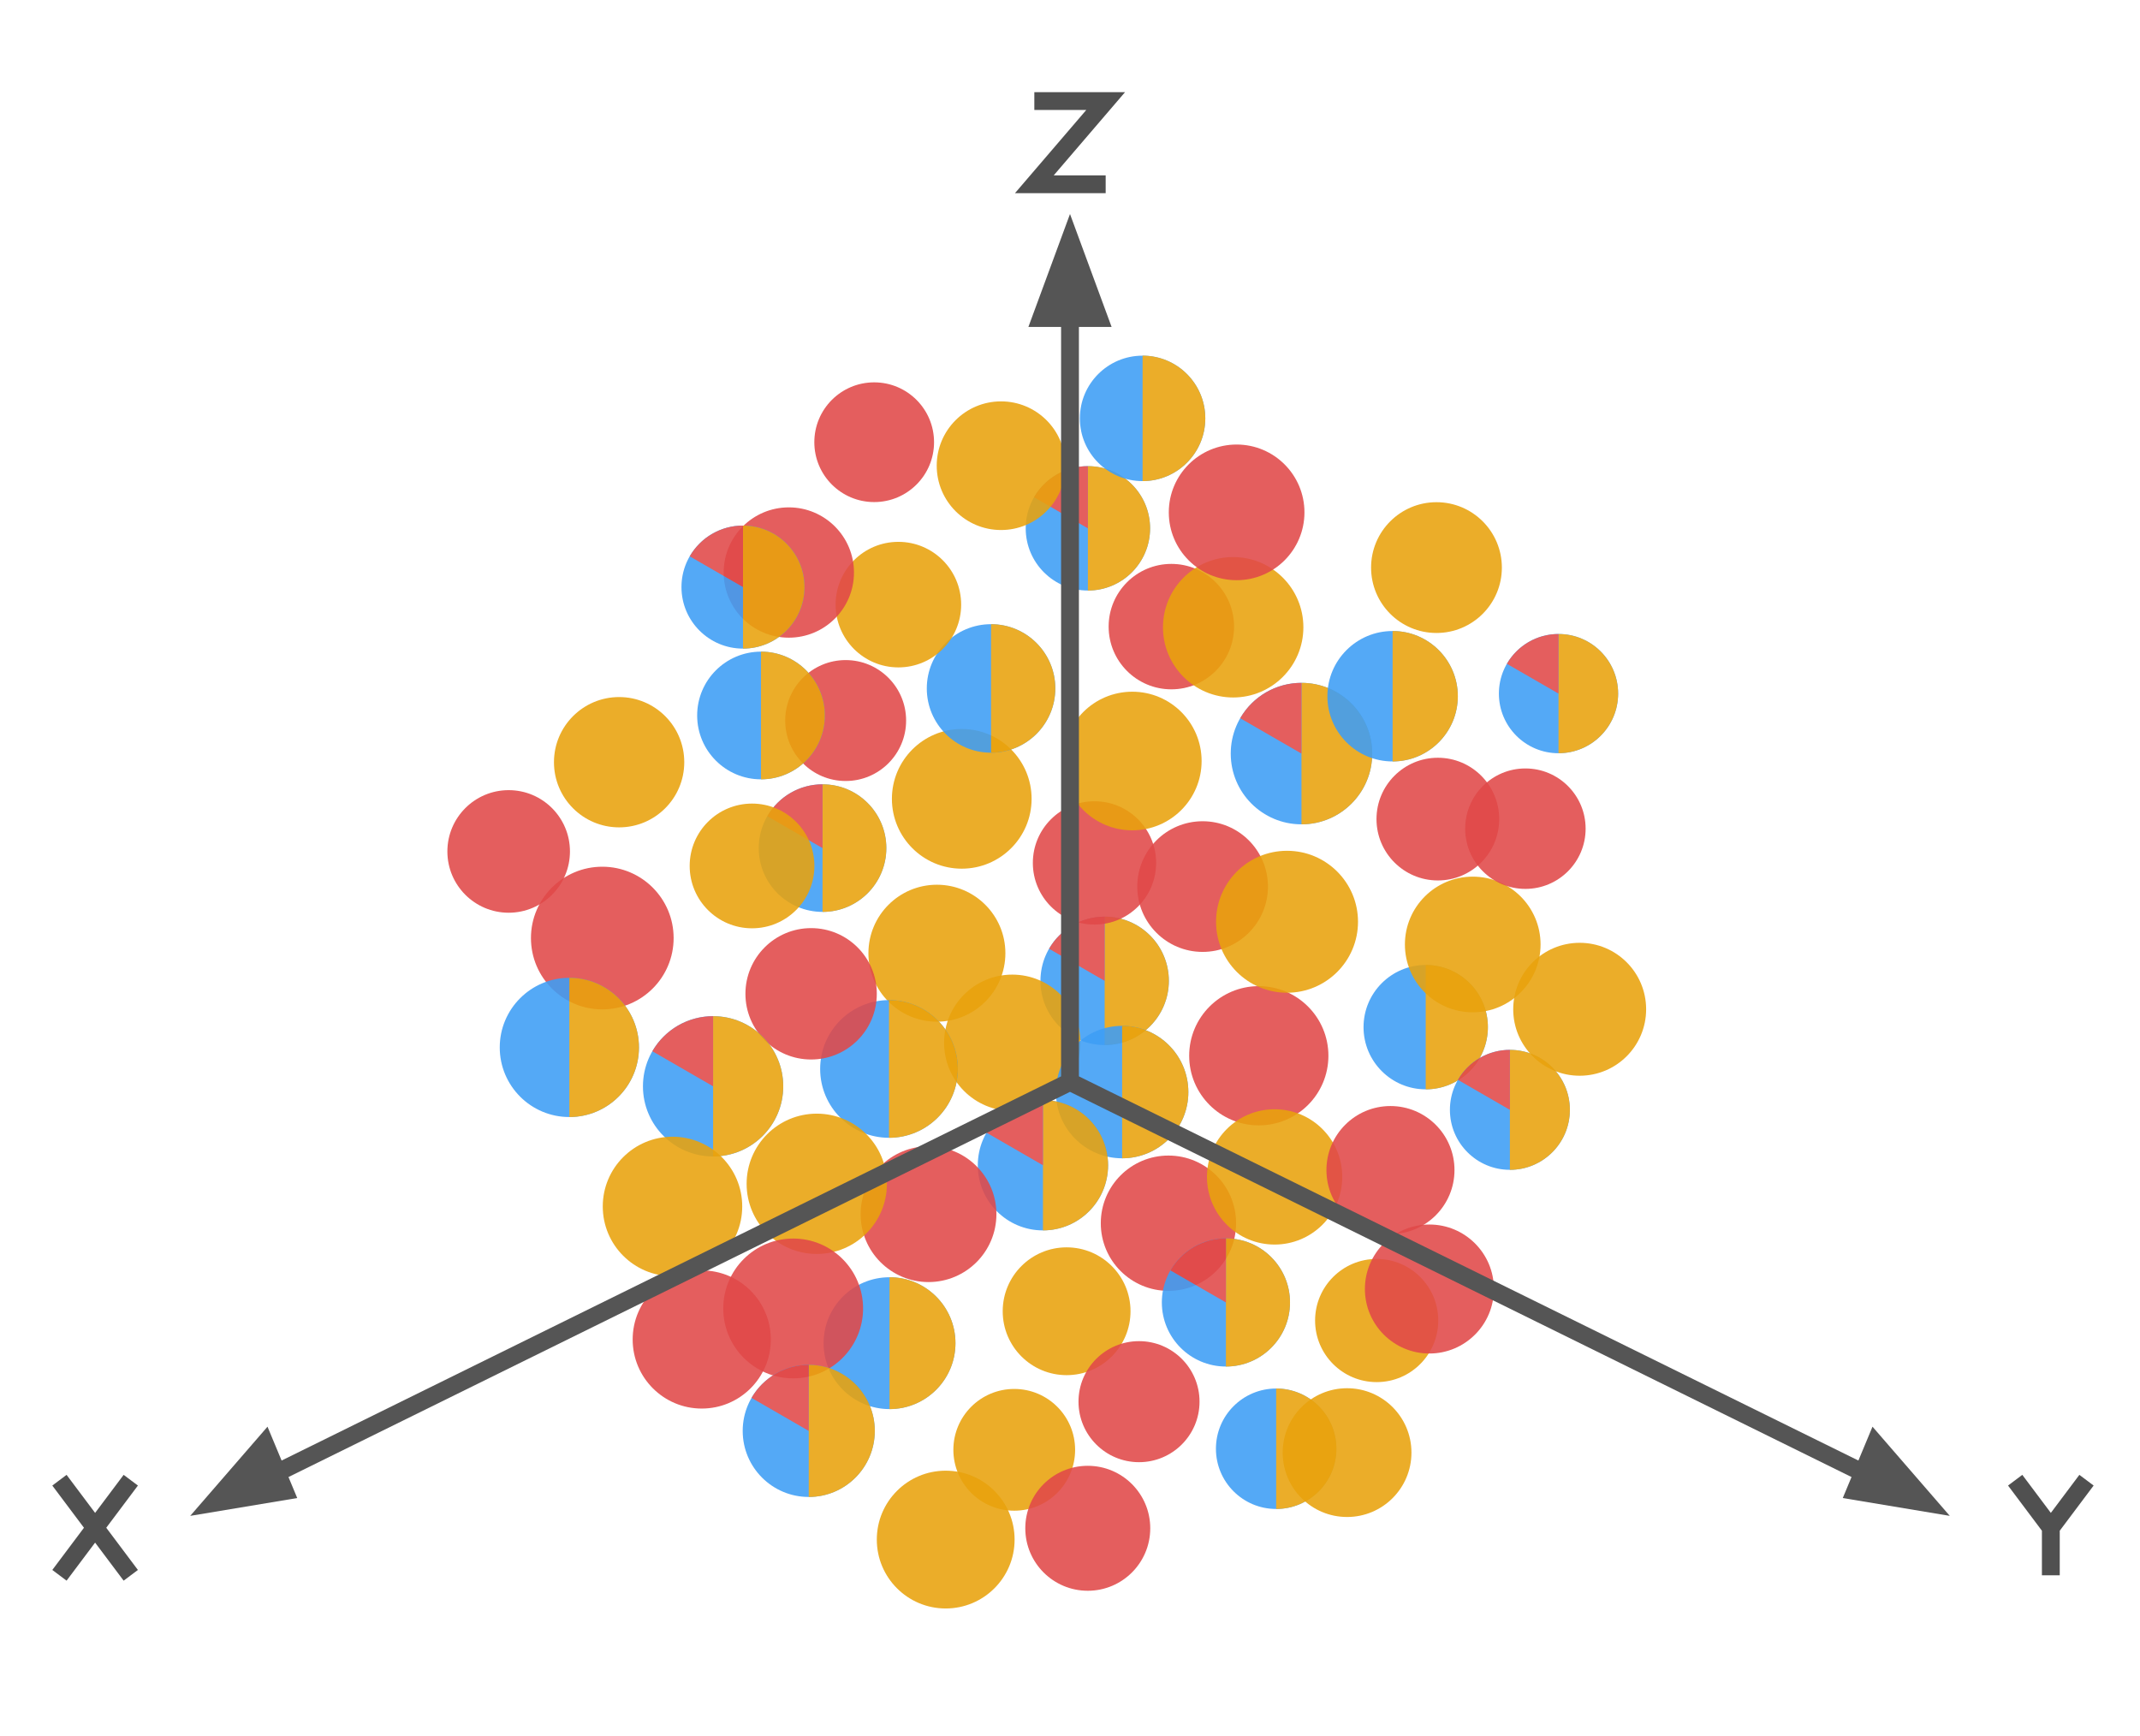
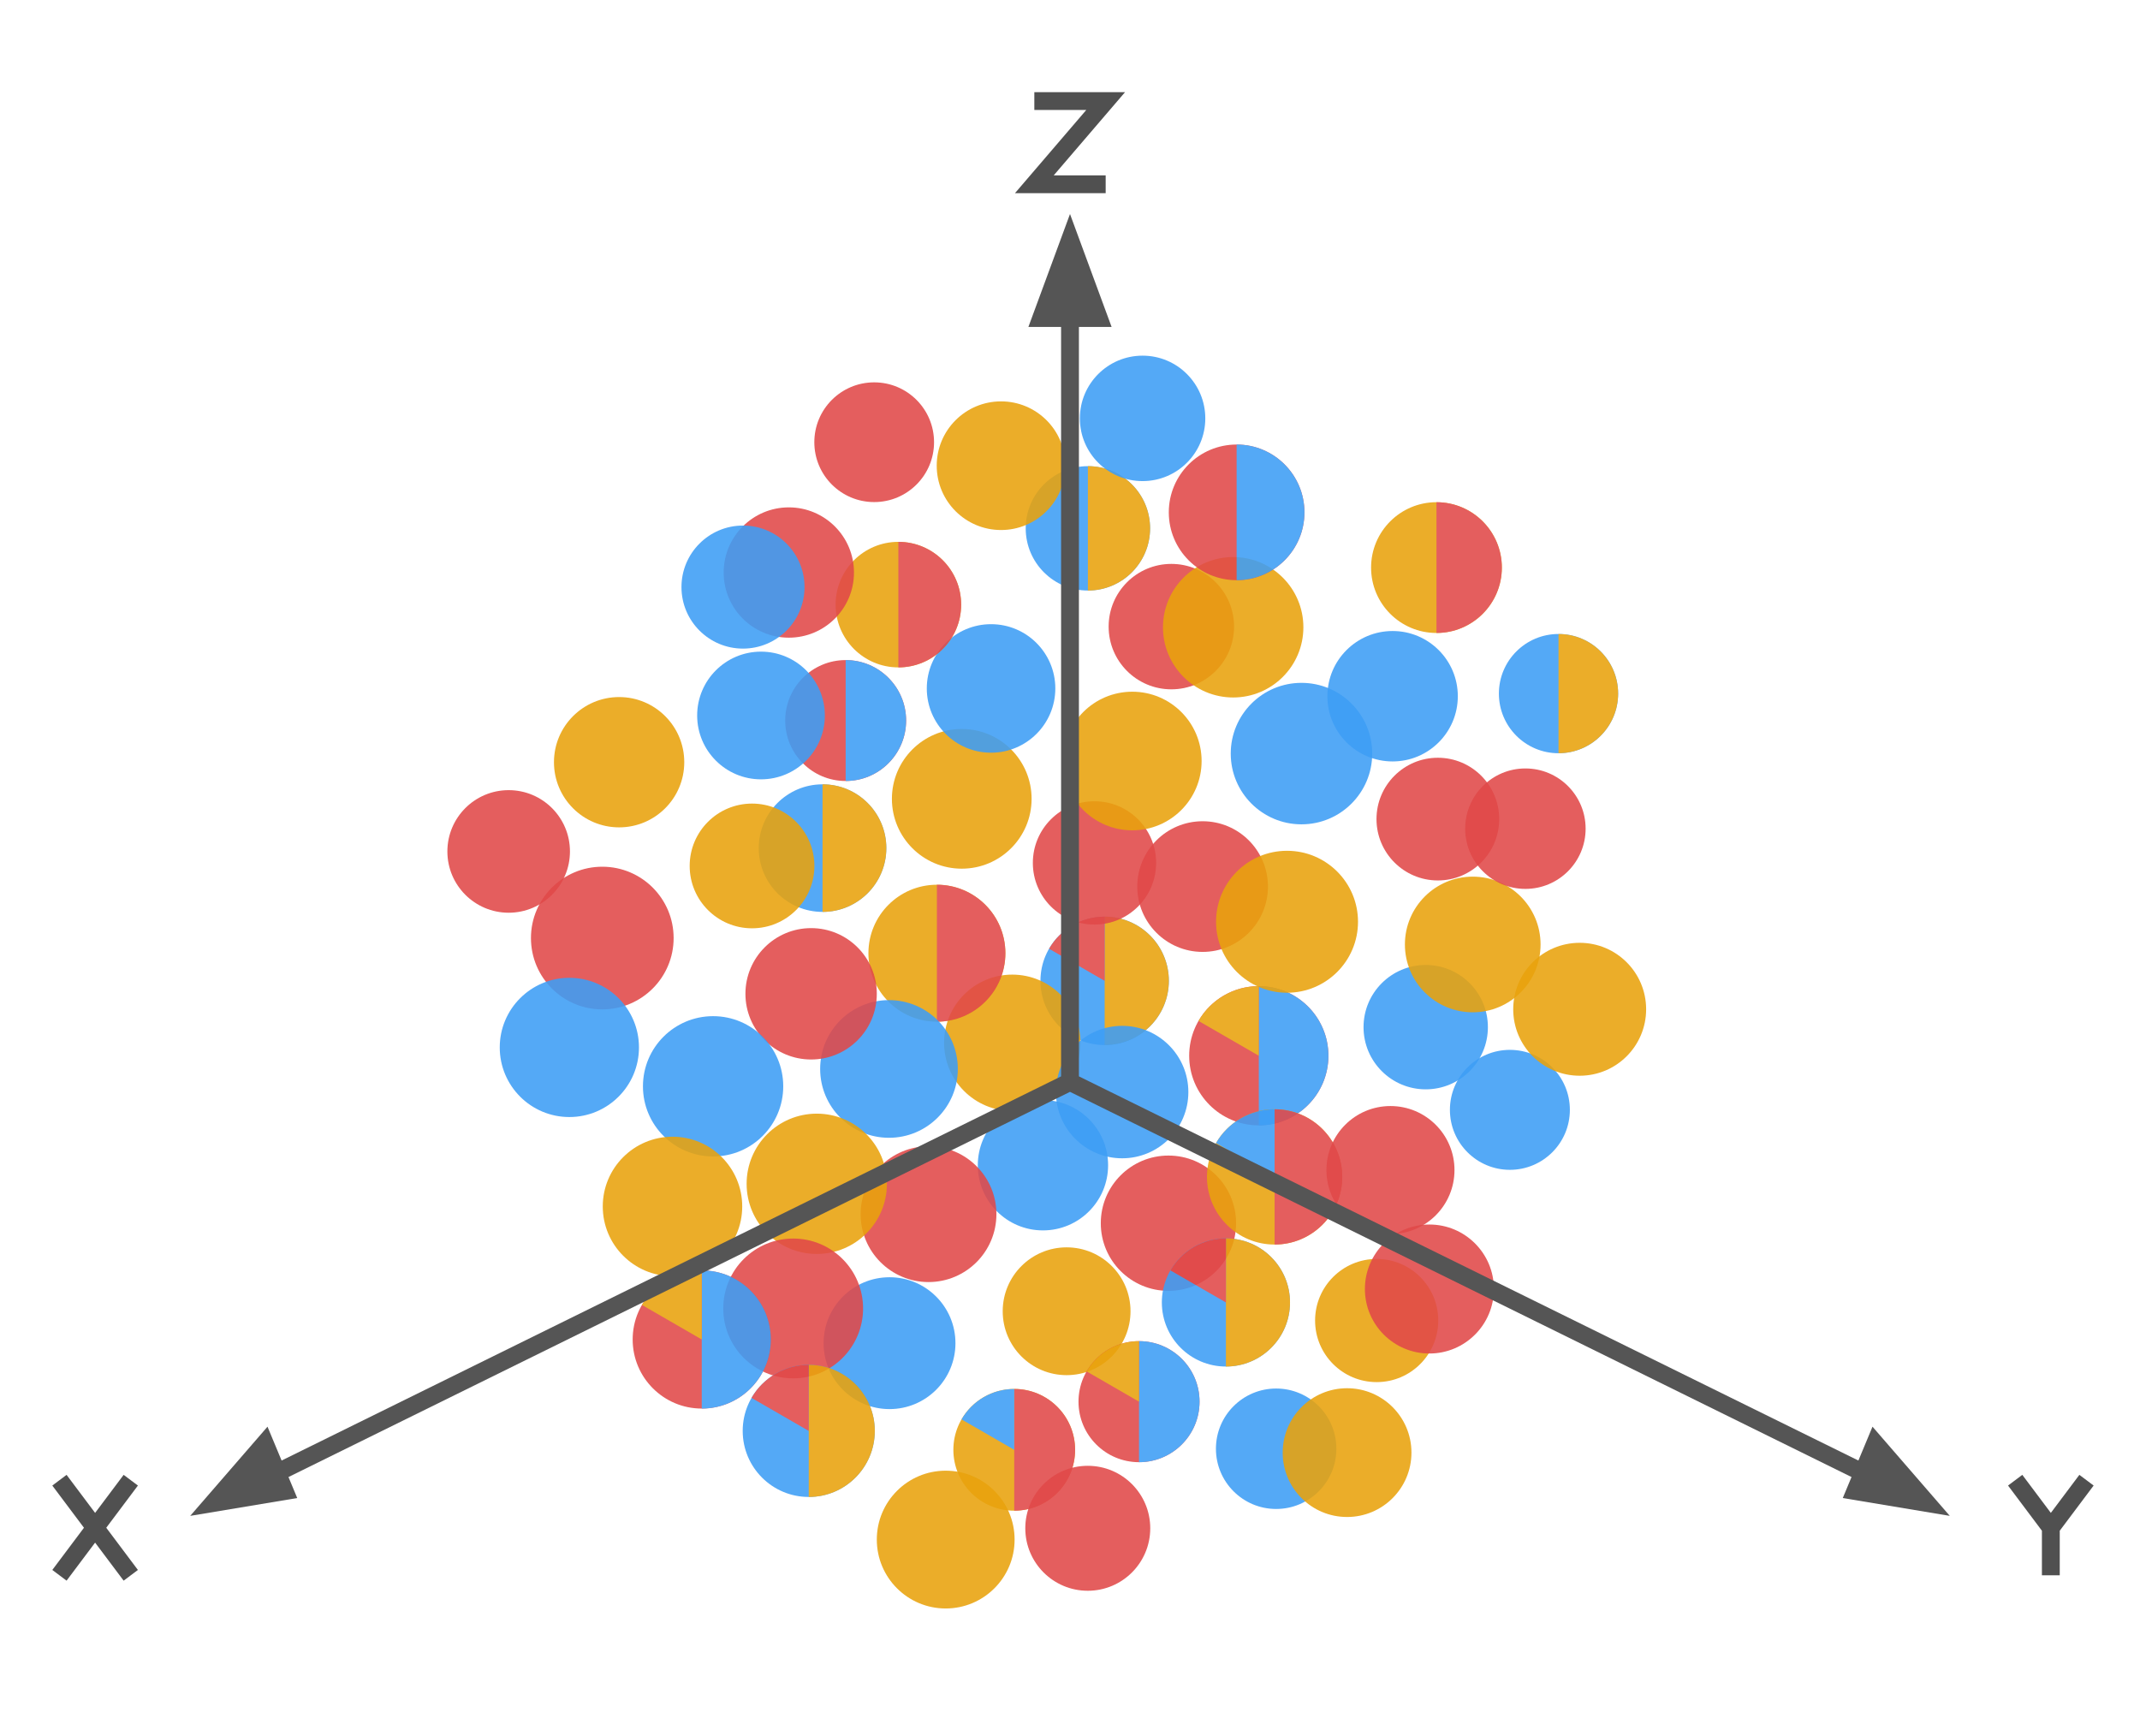
<svg xmlns="http://www.w3.org/2000/svg" viewBox="0 0 360 292">
  <g transform="translate(0 12)">
    <g transform="translate(185.83 153.00)" opacity="0.88">
      <circle r="10.80" fill="#3d9df5" />
      <path d="M0 0V-10.798A10.798 10.798 0 0 1 0 10.798Z" fill="#e8a20c" />
      <path d="M0 0L-9.351 -5.399A10.798 10.798 0 0 1 0 -10.798Z" fill="#e04848" />
    </g>
    <g transform="translate(170.29 163.42)" opacity="0.88">
      <circle r="11.47" fill="#e8a20c" />
    </g>
    <g transform="translate(184.12 133.16)" opacity="0.88">
      <circle r="10.37" fill="#e04848" />
    </g>
    <g transform="translate(188.77 171.71)" opacity="0.88">
      <circle r="11.14" fill="#3d9df5" />
-       <path d="M0 0V-11.14A11.14 11.14 0 0 1 0 11.14Z" fill="#e8a20c" />
    </g>
    <g transform="translate(157.61 148.35)" opacity="0.88">
      <circle r="11.52" fill="#e8a20c" />
+       <path d="M0 0V-11.518A11.518 11.518 0 0 1 0 11.518Z" fill="#e04848" />
    </g>
    <g transform="translate(202.31 137.14)" opacity="0.88">
      <circle r="10.99" fill="#e04848" />
    </g>
    <g transform="translate(175.45 184.02)" opacity="0.88">
      <circle r="10.96" fill="#3d9df5" />
-       <path d="M0 0V-10.957A10.957 10.957 0 0 1 0 10.957Z" fill="#e8a20c" />
-       <path d="M0 0L-9.489 -5.479A10.957 10.957 0 0 1 0 -10.957Z" fill="#e04848" />
    </g>
    <g transform="translate(161.79 122.38)" opacity="0.88">
      <circle r="11.75" fill="#e8a20c" />
    </g>
    <g transform="translate(211.76 165.60)" opacity="0.88">
      <circle r="11.71" fill="#e04848" />
+       <path d="M0 0V-11.713A11.713 11.713 0 0 1 0 11.713Z" fill="#3d9df5" />
+       <path d="M0 0L-10.144 -5.857A11.713 11.713 0 0 1 0 -11.713Z" fill="#e8a20c" />
    </g>
    <g transform="translate(149.55 167.82)" opacity="0.88">
      <circle r="11.58" fill="#3d9df5" />
-       <path d="M0 0V-11.584A11.584 11.584 0 0 1 0 11.584Z" fill="#e8a20c" />
    </g>
    <g transform="translate(190.48 116.02)" opacity="0.88">
      <circle r="11.66" fill="#e8a20c" />
    </g>
    <g transform="translate(196.56 193.77)" opacity="0.88">
      <circle r="11.38" fill="#e04848" />
    </g>
    <g transform="translate(138.37 130.67)" opacity="0.88">
      <circle r="10.73" fill="#3d9df5" />
      <path d="M0 0V-10.734A10.734 10.734 0 0 1 0 10.734Z" fill="#e8a20c" />
-       <path d="M0 0L-9.296 -5.367A10.734 10.734 0 0 1 0 -10.734Z" fill="#e04848" />
    </g>
    <g transform="translate(216.51 143.06)" opacity="0.88">
      <circle r="11.94" fill="#e8a20c" />
    </g>
    <g transform="translate(156.20 192.25)" opacity="0.88">
      <circle r="11.42" fill="#e04848" />
    </g>
    <g transform="translate(166.72 103.81)" opacity="0.88">
      <circle r="10.81" fill="#3d9df5" />
-       <path d="M0 0V-10.807A10.807 10.807 0 0 1 0 10.807Z" fill="#e8a20c" />
    </g>
    <g transform="translate(214.42 185.98)" opacity="0.88">
      <circle r="11.38" fill="#e8a20c" />
+       <path d="M0 0V-11.376A11.376 11.376 0 0 1 0 11.376Z" fill="#e04848" />
+       <path d="M0 0L-9.852 -5.688A11.376 11.376 0 0 1 0 -11.376Z" fill="#3d9df5" />
    </g>
    <g transform="translate(136.45 155.18)" opacity="0.88">
      <circle r="11.05" fill="#e04848" />
    </g>
    <g transform="translate(218.94 114.77)" opacity="0.88">
      <circle r="11.90" fill="#3d9df5" />
-       <path d="M0 0V-11.902A11.902 11.902 0 0 1 0 11.902Z" fill="#e8a20c" />
-       <path d="M0 0L-10.307 -5.951A11.902 11.902 0 0 1 0 -11.902Z" fill="#e04848" />
    </g>
    <g transform="translate(179.43 208.58)" opacity="0.88">
      <circle r="10.75" fill="#e8a20c" />
    </g>
    <g transform="translate(142.26 109.21)" opacity="0.88">
      <circle r="10.17" fill="#e04848" />
+       <path d="M0 0V-10.168A10.168 10.168 0 0 1 0 10.168Z" fill="#3d9df5" />
    </g>
    <g transform="translate(239.84 160.79)" opacity="0.88">
      <circle r="10.46" fill="#3d9df5" />
-       <path d="M0 0V-10.46A10.46 10.46 0 0 1 0 10.46Z" fill="#e8a20c" />
    </g>
    <g transform="translate(137.40 187.14)" opacity="0.88">
      <circle r="11.80" fill="#e8a20c" />
    </g>
    <g transform="translate(197.05 93.41)" opacity="0.88">
      <circle r="10.55" fill="#e04848" />
    </g>
    <g transform="translate(206.23 207.10)" opacity="0.88">
      <circle r="10.78" fill="#3d9df5" />
      <path d="M0 0V-10.78A10.78 10.78 0 0 1 0 10.78Z" fill="#e8a20c" />
      <path d="M0 0L-9.335 -5.39A10.78 10.78 0 0 1 0 -10.78Z" fill="#e04848" />
    </g>
    <g transform="translate(126.51 133.67)" opacity="0.88">
      <circle r="10.49" fill="#e8a20c" />
    </g>
    <g transform="translate(241.88 125.79)" opacity="0.88">
      <circle r="10.32" fill="#e04848" />
    </g>
    <g transform="translate(149.64 213.95)" opacity="0.88">
      <circle r="11.09" fill="#3d9df5" />
-       <path d="M0 0V-11.095A11.095 11.095 0 0 1 0 11.095Z" fill="#e8a20c" />
    </g>
    <g transform="translate(151.13 89.71)" opacity="0.88">
      <circle r="10.56" fill="#e8a20c" />
+       <path d="M0 0V-10.557A10.557 10.557 0 0 1 0 10.557Z" fill="#e04848" />
    </g>
    <g transform="translate(233.91 184.83)" opacity="0.88">
      <circle r="10.77" fill="#e04848" />
    </g>
    <g transform="translate(119.96 170.74)" opacity="0.88">
      <circle r="11.80" fill="#3d9df5" />
-       <path d="M0 0V-11.797A11.797 11.797 0 0 1 0 11.797Z" fill="#e8a20c" />
-       <path d="M0 0L-10.216 -5.899A11.797 11.797 0 0 1 0 -11.797Z" fill="#e04848" />
    </g>
    <g transform="translate(207.45 93.52)" opacity="0.88">
      <circle r="11.81" fill="#e8a20c" />
    </g>
    <g transform="translate(191.61 223.79)" opacity="0.88">
      <circle r="10.18" fill="#e04848" />
+       <path d="M0 0V-10.183A10.183 10.183 0 0 1 0 10.183Z" fill="#3d9df5" />
+       <path d="M0 0L-8.818 -5.091A10.183 10.183 0 0 1 0 -10.183Z" fill="#e8a20c" />
    </g>
    <g transform="translate(128.02 108.36)" opacity="0.88">
      <circle r="10.74" fill="#3d9df5" />
-       <path d="M0 0V-10.738A10.738 10.738 0 0 1 0 10.738Z" fill="#e8a20c" />
    </g>
    <g transform="translate(247.75 146.88)" opacity="0.88">
      <circle r="11.41" fill="#e8a20c" />
    </g>
    <g transform="translate(133.43 208.11)" opacity="0.88">
      <circle r="11.76" fill="#e04848" />
    </g>
    <g transform="translate(183.01 76.88)" opacity="0.88">
      <circle r="10.46" fill="#3d9df5" />
      <path d="M0 0V-10.464A10.464 10.464 0 0 1 0 10.464Z" fill="#e8a20c" />
-       <path d="M0 0L-9.061 -5.232A10.464 10.464 0 0 1 0 -10.464Z" fill="#e04848" />
    </g>
    <g transform="translate(231.59 210.14)" opacity="0.88">
      <circle r="10.36" fill="#e8a20c" />
    </g>
    <g transform="translate(101.32 145.80)" opacity="0.88">
      <circle r="12.00" fill="#e04848" />
    </g>
    <g transform="translate(234.27 105.12)" opacity="0.88">
      <circle r="10.97" fill="#3d9df5" />
-       <path d="M0 0V-10.972A10.972 10.972 0 0 1 0 10.972Z" fill="#e8a20c" />
    </g>
    <g transform="translate(170.62 231.89)" opacity="0.88">
      <circle r="10.24" fill="#e8a20c" />
+       <path d="M0 0V-10.237A10.237 10.237 0 0 1 0 10.237Z" fill="#e04848" />
+       <path d="M0 0L-8.866 -5.119A10.237 10.237 0 0 1 0 -10.237Z" fill="#3d9df5" />
    </g>
    <g transform="translate(132.70 84.31)" opacity="0.88">
      <circle r="10.96" fill="#e04848" />
    </g>
    <g transform="translate(254.00 174.70)" opacity="0.88">
      <circle r="10.09" fill="#3d9df5" />
-       <path d="M0 0V-10.091A10.091 10.091 0 0 1 0 10.091Z" fill="#e8a20c" />
-       <path d="M0 0L-8.739 -5.045A10.091 10.091 0 0 1 0 -10.091Z" fill="#e04848" />
    </g>
    <g transform="translate(113.13 190.95)" opacity="0.88">
      <circle r="11.73" fill="#e8a20c" />
    </g>
    <g transform="translate(208.03 74.19)" opacity="0.88">
      <circle r="11.41" fill="#e04848" />
+       <path d="M0 0V-11.41A11.41 11.41 0 0 1 0 11.41Z" fill="#3d9df5" />
    </g>
    <g transform="translate(214.68 231.71)" opacity="0.88">
      <circle r="10.13" fill="#3d9df5" />
-       <path d="M0 0V-10.132A10.132 10.132 0 0 1 0 10.132Z" fill="#e8a20c" />
    </g>
    <g transform="translate(104.15 116.22)" opacity="0.88">
      <circle r="10.96" fill="#e8a20c" />
    </g>
    <g transform="translate(256.61 127.40)" opacity="0.88">
      <circle r="10.13" fill="#e04848" />
    </g>
    <g transform="translate(136.05 228.71)" opacity="0.88">
      <circle r="11.11" fill="#3d9df5" />
      <path d="M0 0V-11.113A11.113 11.113 0 0 1 0 11.113Z" fill="#e8a20c" />
      <path d="M0 0L-9.624 -5.557A11.113 11.113 0 0 1 0 -11.113Z" fill="#e04848" />
    </g>
    <g transform="translate(168.40 66.34)" opacity="0.88">
      <circle r="10.82" fill="#e8a20c" />
    </g>
    <g transform="translate(240.46 204.84)" opacity="0.88">
      <circle r="10.85" fill="#e04848" />
    </g>
    <g transform="translate(95.78 164.20)" opacity="0.88">
      <circle r="11.71" fill="#3d9df5" />
-       <path d="M0 0V-11.71A11.71 11.71 0 0 1 0 11.71Z" fill="#e8a20c" />
    </g>
    <g transform="translate(241.65 83.48)" opacity="0.88">
      <circle r="11.00" fill="#e8a20c" />
+       <path d="M0 0V-10.995A10.995 10.995 0 0 1 0 10.995Z" fill="#e04848" />
    </g>
    <g transform="translate(182.99 245.09)" opacity="0.88">
      <circle r="10.51" fill="#e04848" />
    </g>
    <g transform="translate(124.99 86.76)" opacity="0.88">
      <circle r="10.35" fill="#3d9df5" />
-       <path d="M0 0V-10.346A10.346 10.346 0 0 1 0 10.346Z" fill="#e8a20c" />
-       <path d="M0 0L-8.96 -5.173A10.346 10.346 0 0 1 0 -10.346Z" fill="#e04848" />
    </g>
    <g transform="translate(265.74 157.78)" opacity="0.88">
      <circle r="11.18" fill="#e8a20c" />
    </g>
    <g transform="translate(118.05 213.33)" opacity="0.88">
      <circle r="11.62" fill="#e04848" />
+       <path d="M0 0V-11.623A11.623 11.623 0 0 1 0 11.623Z" fill="#3d9df5" />
+       <path d="M0 0L-10.066 -5.812A11.623 11.623 0 0 1 0 -11.623Z" fill="#e8a20c" />
    </g>
    <g transform="translate(192.21 58.38)" opacity="0.88">
      <circle r="10.55" fill="#3d9df5" />
-       <path d="M0 0V-10.551A10.551 10.551 0 0 1 0 10.551Z" fill="#e8a20c" />
    </g>
    <g transform="translate(226.61 232.36)" opacity="0.88">
      <circle r="10.83" fill="#e8a20c" />
    </g>
    <g transform="translate(85.57 131.23)" opacity="0.88">
      <circle r="10.31" fill="#e04848" />
    </g>
    <g transform="translate(262.18 104.68)" opacity="0.88">
      <circle r="10.03" fill="#3d9df5" />
      <path d="M0 0V-10.026A10.026 10.026 0 0 1 0 10.026Z" fill="#e8a20c" />
-       <path d="M0 0L-8.682 -5.013A10.026 10.026 0 0 1 0 -10.026Z" fill="#e04848" />
    </g>
    <g transform="translate(159.09 246.99)" opacity="0.88">
      <circle r="11.59" fill="#e8a20c" />
    </g>
    <g transform="translate(147.06 62.39)" opacity="0.88">
      <circle r="10.07" fill="#e04848" />
    </g>
    <path d="M180 170V33M180 170L40 239M180 170L320 239" fill="none" stroke="#555" stroke-width="3" />
    <path d="M180 24L173 43H187ZM32 243L45 228L50 240ZM328 243L310 240L315 228Z" fill="#555" />
    <path d="M174 5H186L174 19H186M10 237L22 253M22 237L10 253M339 237L345 245L351 237M345 245V253" fill="none" stroke="#505050" stroke-width="3" />
  </g>
</svg>
